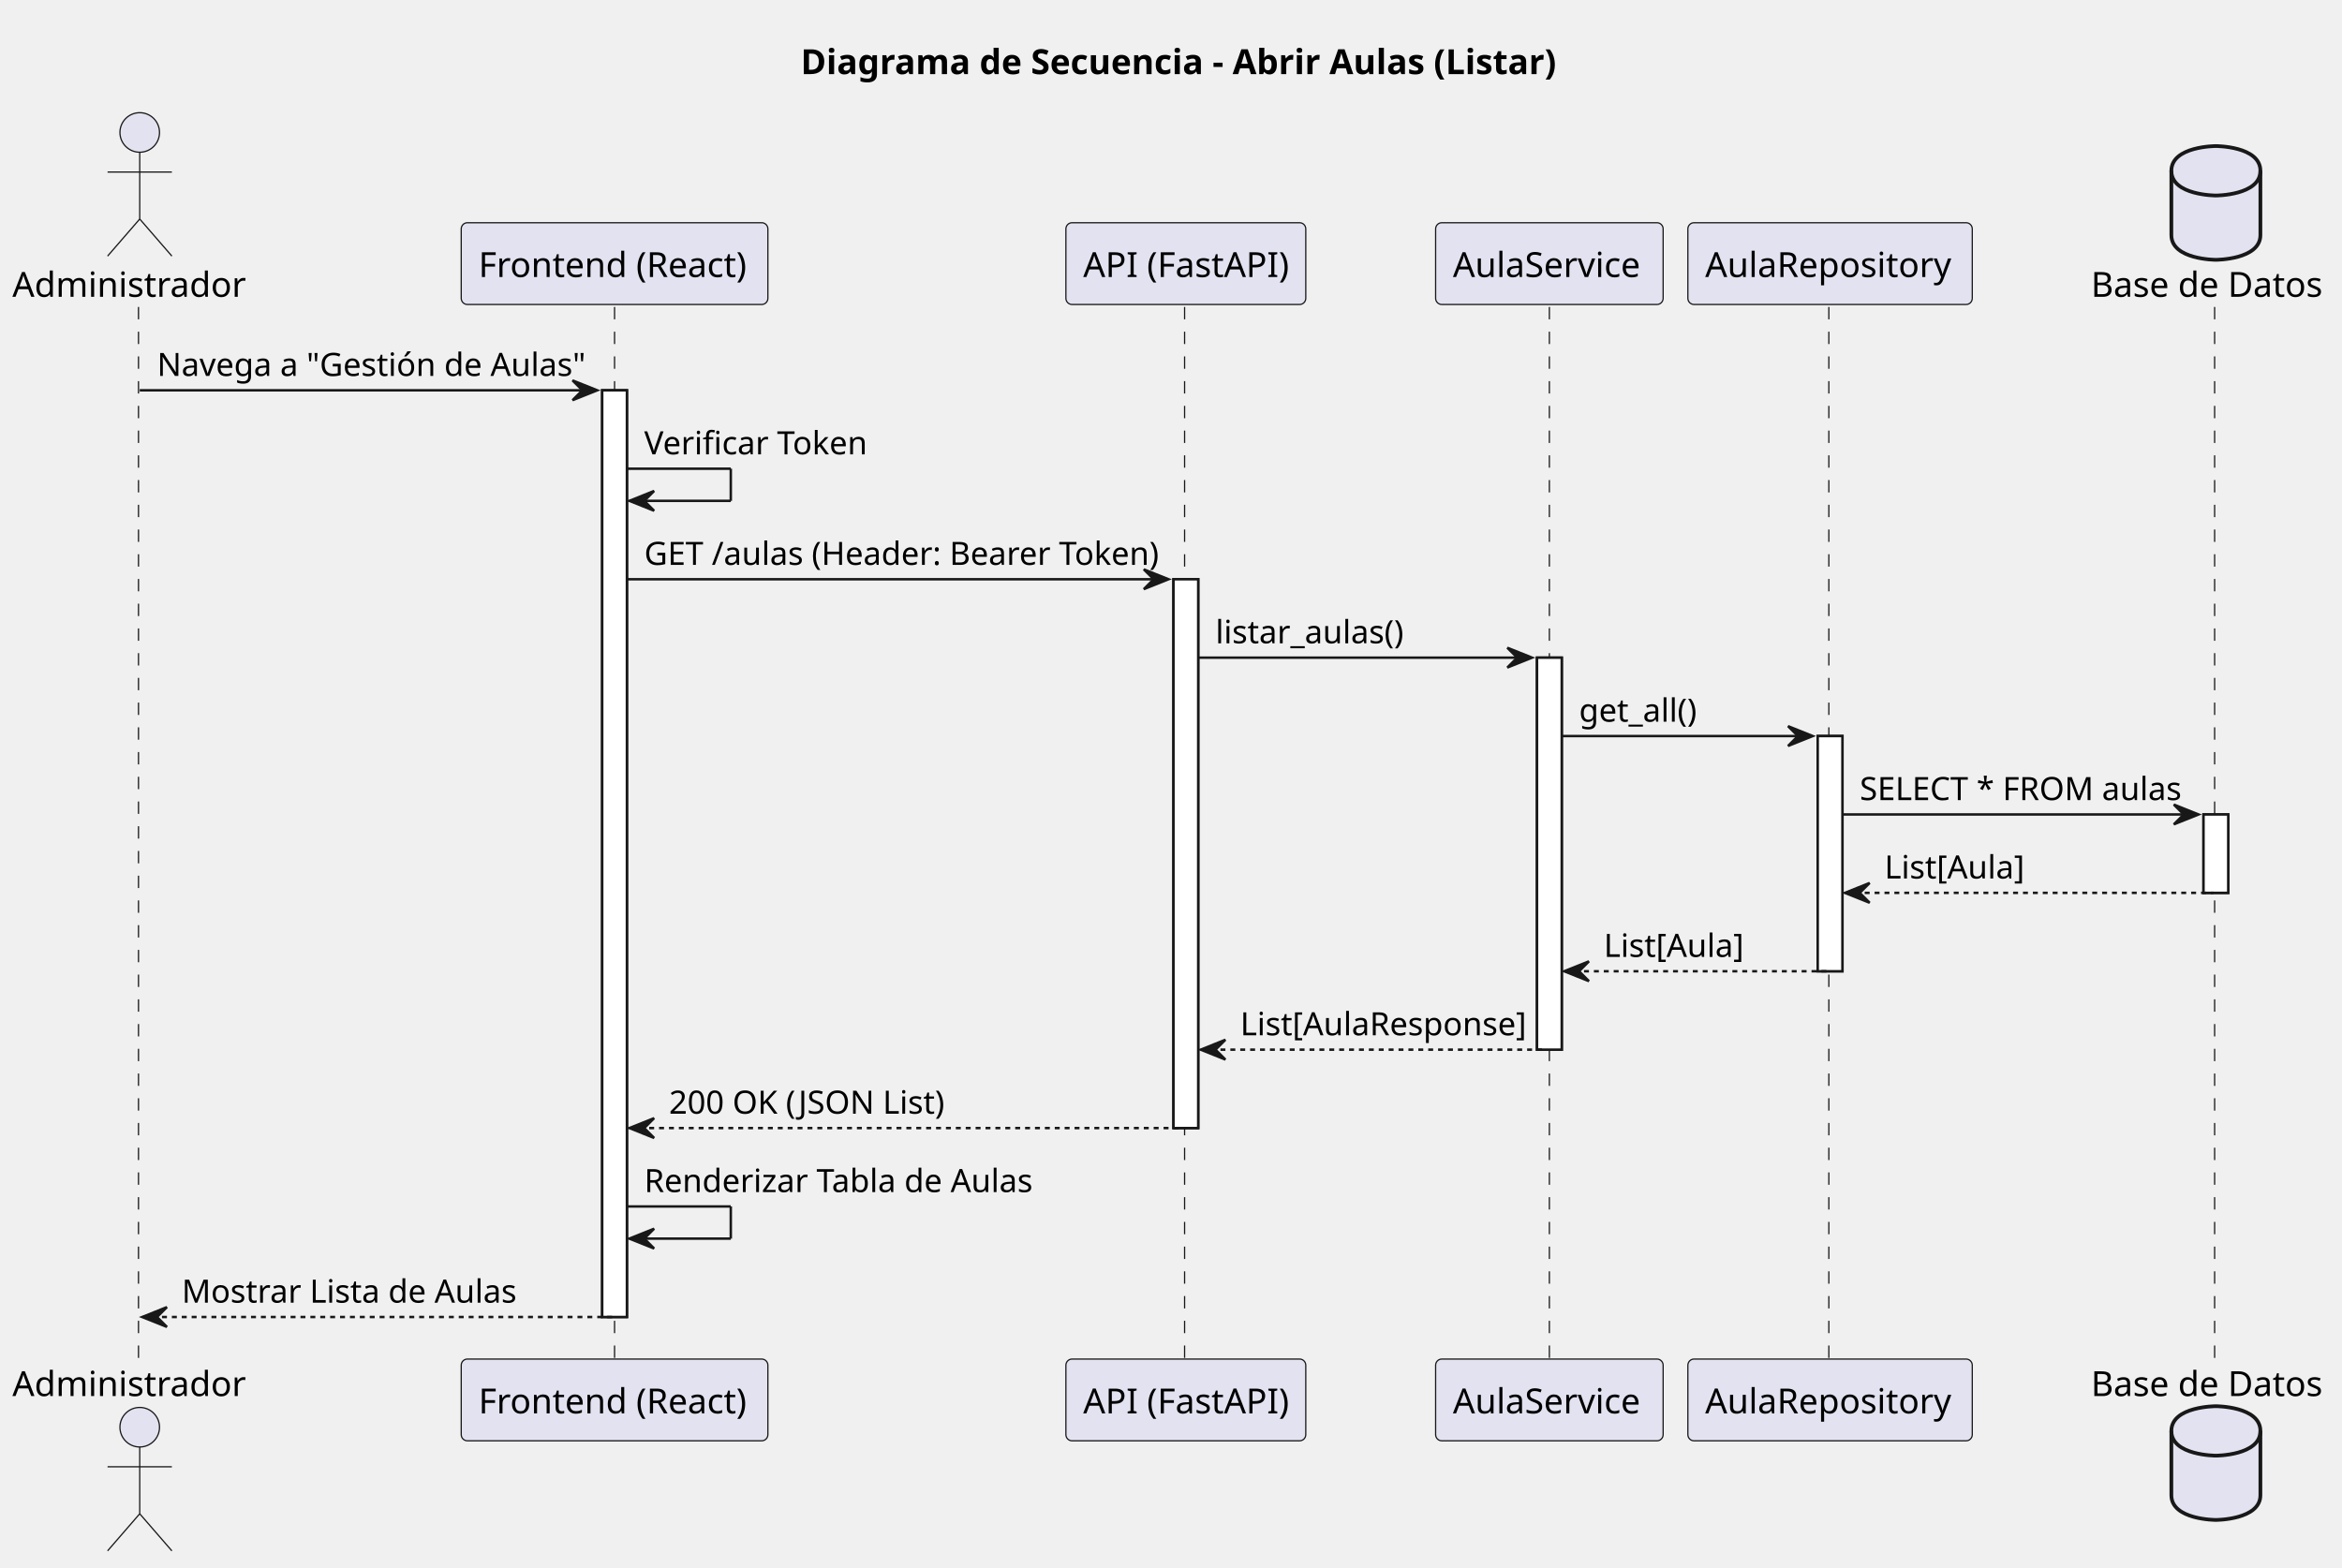
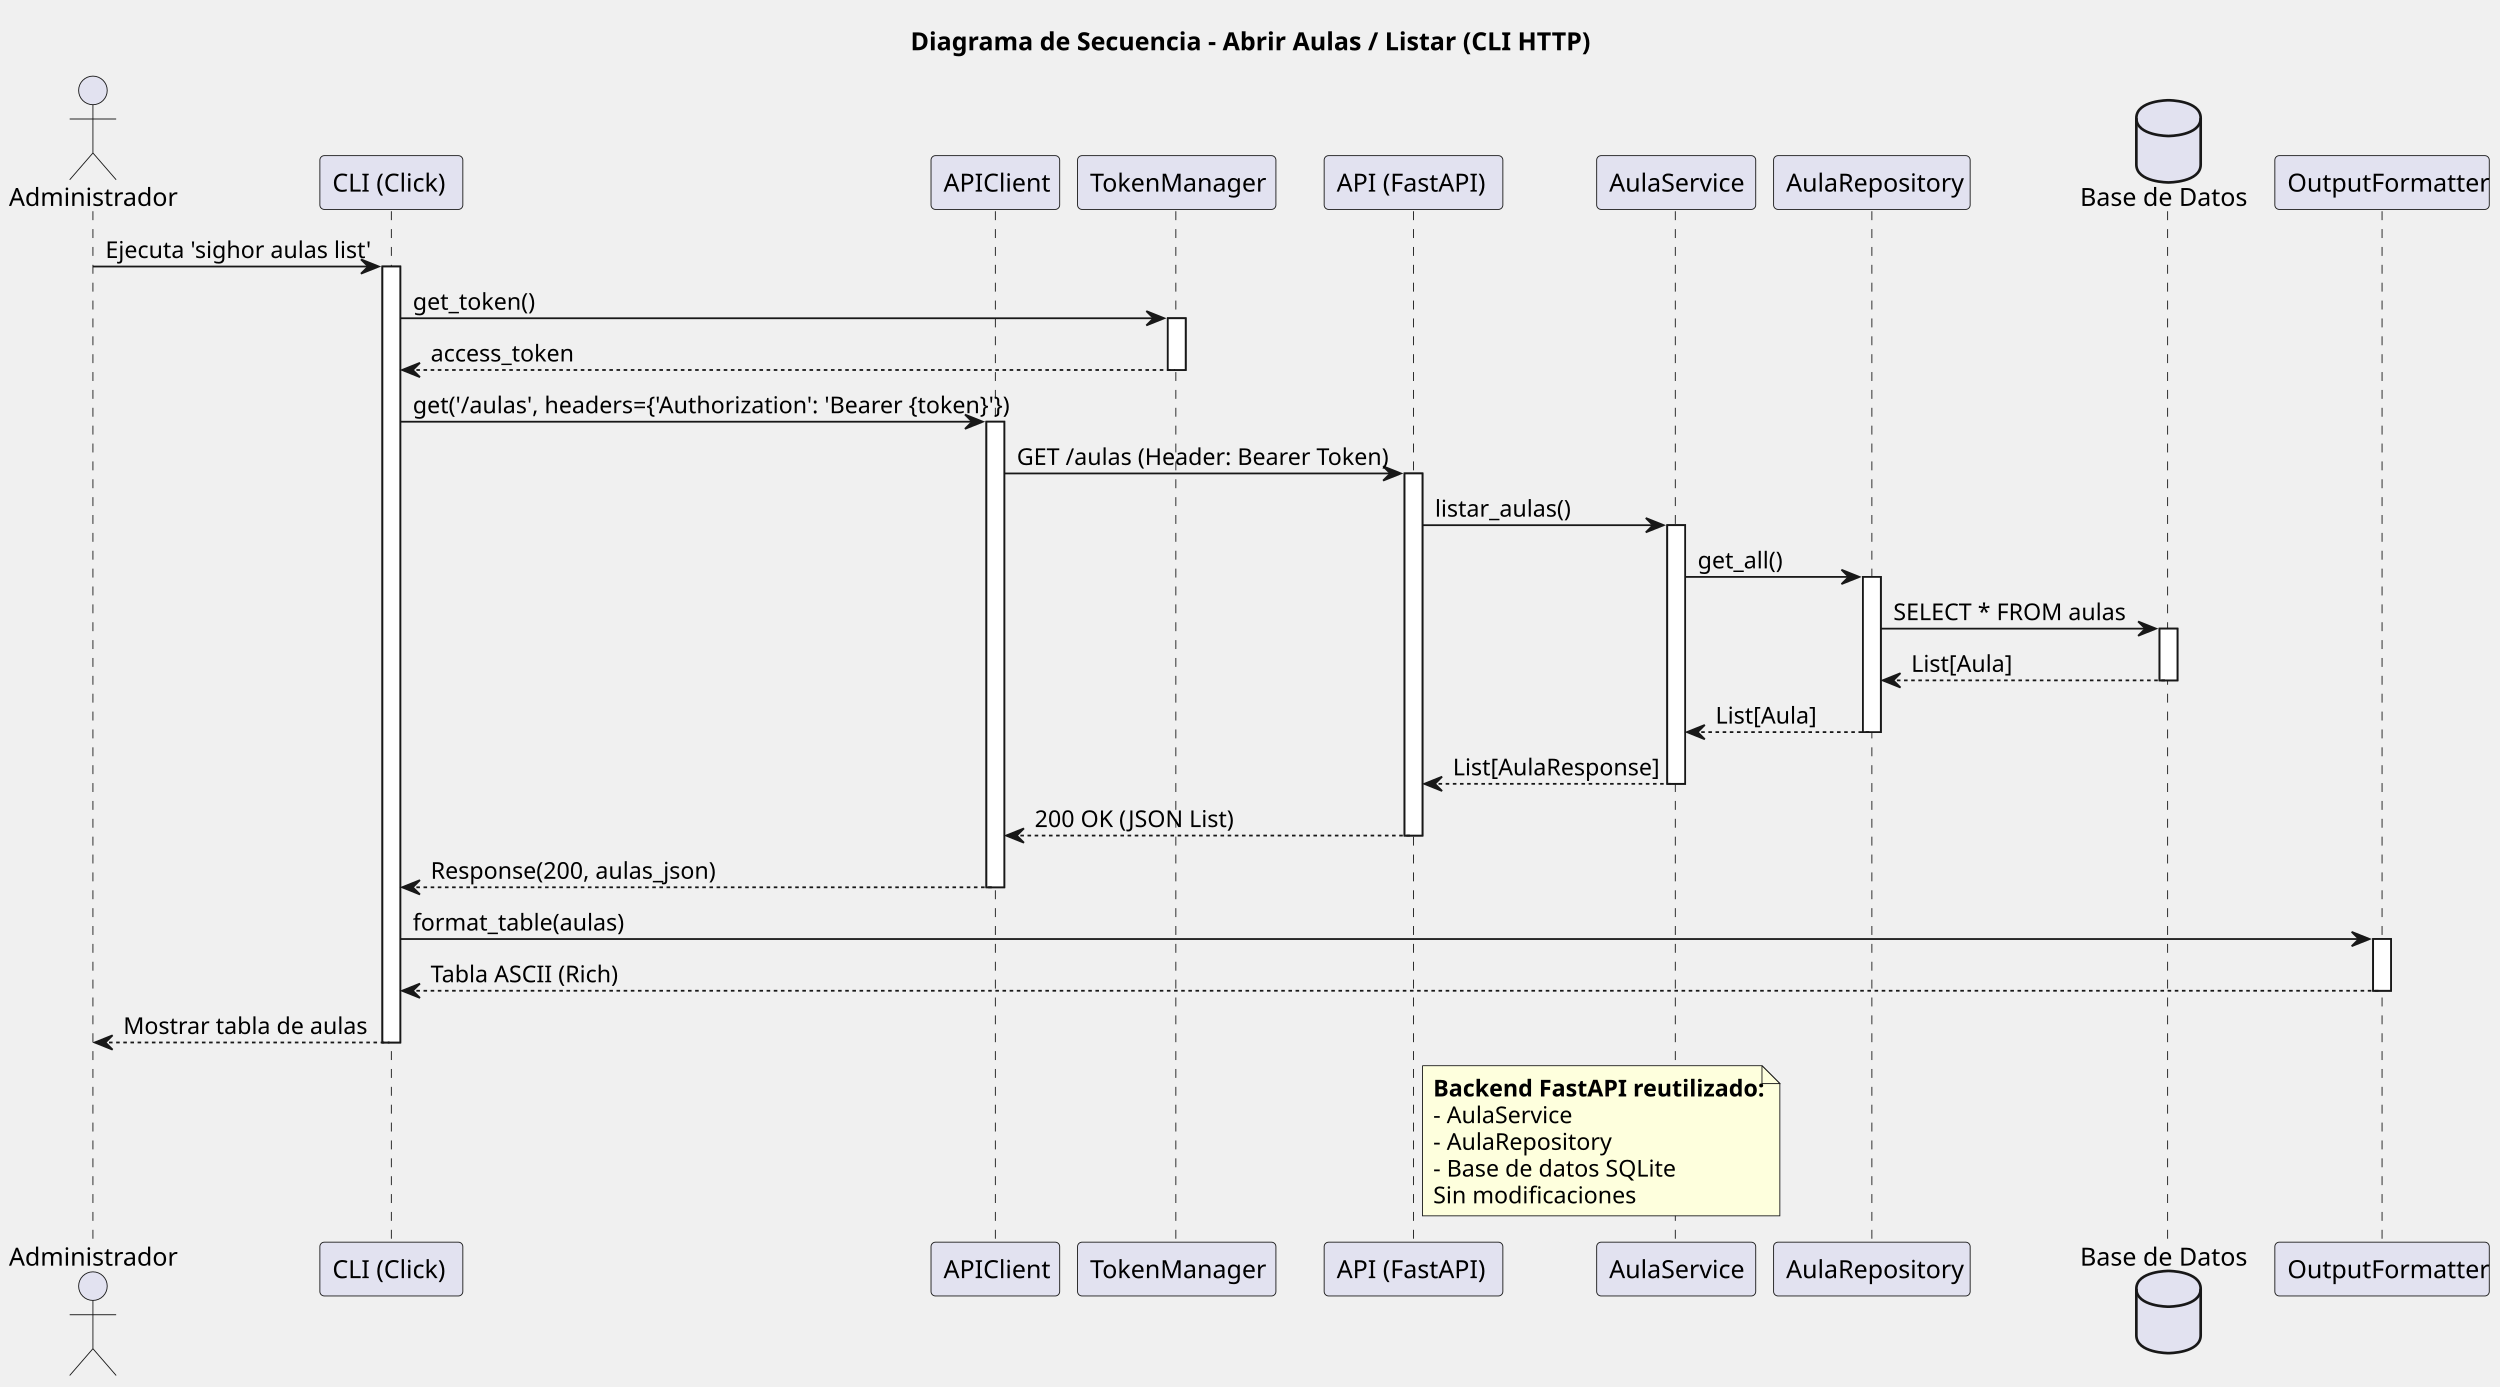
- <svg xmlns="http://www.w3.org/2000/svg" contentStyleType="text/css" height="634px" preserveAspectRatio="none" style="width:947px;height:634px;background:#FFFFFF;" version="1.1" viewBox="0 0 947 634" width="947px" zoomAndPan="magnify">
+ <svg xmlns="http://www.w3.org/2000/svg" contentStyleType="text/css" height="776px" preserveAspectRatio="none" style="width:1399px;height:776px;background:#FFFFFF;" version="1.1" viewBox="0 0 1399 776" width="1399px" zoomAndPan="magnify">
  <defs />
  <g>
-     <text fill="#000000" font-family="sans-serif" font-size="14" font-weight="bold" lengthAdjust="spacing" textLength="303" x="323.75" y="29.966">Diagrama de Secuencia - Abrir Aulas (Listar)</text>
-     <rect fill="#FFFFFF" height="374.766" style="stroke:#181818;stroke-width:1.0;" width="10" x="243.5" y="157.842" />
-     <rect fill="#FFFFFF" height="221.942" style="stroke:#181818;stroke-width:1.0;" width="10" x="474.5" y="234.254" />
-     <rect fill="#FFFFFF" height="158.53" style="stroke:#181818;stroke-width:1.0;" width="10" x="621.5" y="265.96" />
-     <rect fill="#FFFFFF" height="95.118" style="stroke:#181818;stroke-width:1.0;" width="10" x="735" y="297.666" />
-     <rect fill="#FFFFFF" height="31.706" style="stroke:#181818;stroke-width:1.0;" width="10" x="891" y="329.372" />
-     <line style="stroke:#181818;stroke-width:0.5;stroke-dasharray:5.0,5.0;" x1="56" x2="56" y1="124.136" y2="550.608" />
-     <line style="stroke:#181818;stroke-width:0.5;stroke-dasharray:5.0,5.0;" x1="248.5" x2="248.5" y1="124.136" y2="550.608" />
-     <line style="stroke:#181818;stroke-width:0.5;stroke-dasharray:5.0,5.0;" x1="479" x2="479" y1="124.136" y2="550.608" />
-     <line style="stroke:#181818;stroke-width:0.5;stroke-dasharray:5.0,5.0;" x1="626.5" x2="626.5" y1="124.136" y2="550.608" />
-     <line style="stroke:#181818;stroke-width:0.5;stroke-dasharray:5.0,5.0;" x1="739.5" x2="739.5" y1="124.136" y2="550.608" />
-     <line style="stroke:#181818;stroke-width:0.5;stroke-dasharray:5.0,5.0;" x1="895.5" x2="895.5" y1="124.136" y2="550.608" />
-     <text fill="#000000" font-family="sans-serif" font-size="14" lengthAdjust="spacing" textLength="97" x="5" y="120.034">Administrador</text>
-     <ellipse cx="56.5" cy="53.568" fill="#E2E2F0" rx="8" ry="8" style="stroke:#181818;stroke-width:0.5;" />
-     <path d="M56.5,61.568 L56.5,88.568 M43.5,69.568 L69.5,69.568 M56.5,88.568 L43.5,103.568 M56.5,88.568 L69.5,103.568 " fill="none" style="stroke:#181818;stroke-width:0.5;" />
-     <text fill="#000000" font-family="sans-serif" font-size="14" lengthAdjust="spacing" textLength="97" x="5" y="564.574">Administrador</text>
-     <ellipse cx="56.5" cy="577.176" fill="#E2E2F0" rx="8" ry="8" style="stroke:#181818;stroke-width:0.5;" />
-     <path d="M56.5,585.176 L56.5,612.176 M43.5,593.176 L69.5,593.176 M56.5,612.176 L43.5,627.176 M56.5,612.176 L69.5,627.176 " fill="none" style="stroke:#181818;stroke-width:0.5;" />
-     <rect fill="#E2E2F0" height="33.068" rx="2.5" ry="2.5" style="stroke:#181818;stroke-width:0.5;" width="124" x="186.5" y="90.068" />
-     <text fill="#000000" font-family="sans-serif" font-size="14" lengthAdjust="spacing" textLength="110" x="193.5" y="112.034">Frontend (React)</text>
-     <rect fill="#E2E2F0" height="33.068" rx="2.5" ry="2.5" style="stroke:#181818;stroke-width:0.5;" width="124" x="186.5" y="549.608" />
-     <text fill="#000000" font-family="sans-serif" font-size="14" lengthAdjust="spacing" textLength="110" x="193.5" y="571.574">Frontend (React)</text>
-     <rect fill="#E2E2F0" height="33.068" rx="2.5" ry="2.5" style="stroke:#181818;stroke-width:0.5;" width="97" x="431" y="90.068" />
-     <text fill="#000000" font-family="sans-serif" font-size="14" lengthAdjust="spacing" textLength="83" x="438" y="112.034">API (FastAPI)</text>
-     <rect fill="#E2E2F0" height="33.068" rx="2.5" ry="2.5" style="stroke:#181818;stroke-width:0.5;" width="97" x="431" y="549.608" />
-     <text fill="#000000" font-family="sans-serif" font-size="14" lengthAdjust="spacing" textLength="83" x="438" y="571.574">API (FastAPI)</text>
-     <rect fill="#E2E2F0" height="33.068" rx="2.5" ry="2.5" style="stroke:#181818;stroke-width:0.5;" width="92" x="580.5" y="90.068" />
-     <text fill="#000000" font-family="sans-serif" font-size="14" lengthAdjust="spacing" textLength="78" x="587.5" y="112.034">AulaService</text>
-     <rect fill="#E2E2F0" height="33.068" rx="2.5" ry="2.5" style="stroke:#181818;stroke-width:0.5;" width="92" x="580.5" y="549.608" />
-     <text fill="#000000" font-family="sans-serif" font-size="14" lengthAdjust="spacing" textLength="78" x="587.5" y="571.574">AulaService</text>
-     <rect fill="#E2E2F0" height="33.068" rx="2.5" ry="2.5" style="stroke:#181818;stroke-width:0.5;" width="115" x="682.5" y="90.068" />
-     <text fill="#000000" font-family="sans-serif" font-size="14" lengthAdjust="spacing" textLength="101" x="689.5" y="112.034">AulaRepository</text>
-     <rect fill="#E2E2F0" height="33.068" rx="2.5" ry="2.5" style="stroke:#181818;stroke-width:0.5;" width="115" x="682.5" y="549.608" />
-     <text fill="#000000" font-family="sans-serif" font-size="14" lengthAdjust="spacing" textLength="101" x="689.5" y="571.574">AulaRepository</text>
-     <text fill="#000000" font-family="sans-serif" font-size="14" lengthAdjust="spacing" textLength="95" x="845.5" y="120.034">Base de Datos</text>
-     <path d="M878,69.068 C878,59.068 896,59.068 896,59.068 C896,59.068 914,59.068 914,69.068 L914,95.068 C914,105.068 896,105.068 896,105.068 C896,105.068 878,105.068 878,95.068 L878,69.068 " fill="#E2E2F0" style="stroke:#181818;stroke-width:1.5;" />
-     <path d="M878,69.068 C878,79.068 896,79.068 896,79.068 C896,79.068 914,79.068 914,69.068 " fill="none" style="stroke:#181818;stroke-width:1.5;" />
-     <text fill="#000000" font-family="sans-serif" font-size="14" lengthAdjust="spacing" textLength="95" x="845.5" y="564.574">Base de Datos</text>
-     <path d="M878,578.676 C878,568.676 896,568.676 896,568.676 C896,568.676 914,568.676 914,578.676 L914,604.676 C914,614.676 896,614.676 896,614.676 C896,614.676 878,614.676 878,604.676 L878,578.676 " fill="#E2E2F0" style="stroke:#181818;stroke-width:1.5;" />
-     <path d="M878,578.676 C878,588.676 896,588.676 896,588.676 C896,588.676 914,588.676 914,578.676 " fill="none" style="stroke:#181818;stroke-width:1.5;" />
-     <rect fill="#FFFFFF" height="374.766" style="stroke:#181818;stroke-width:1.0;" width="10" x="243.5" y="157.842" />
-     <rect fill="#FFFFFF" height="221.942" style="stroke:#181818;stroke-width:1.0;" width="10" x="474.5" y="234.254" />
-     <rect fill="#FFFFFF" height="158.53" style="stroke:#181818;stroke-width:1.0;" width="10" x="621.5" y="265.96" />
-     <rect fill="#FFFFFF" height="95.118" style="stroke:#181818;stroke-width:1.0;" width="10" x="735" y="297.666" />
-     <rect fill="#FFFFFF" height="31.706" style="stroke:#181818;stroke-width:1.0;" width="10" x="891" y="329.372" />
-     <polygon fill="#181818" points="231.5,153.842,241.5,157.842,231.5,161.842,235.5,157.842" style="stroke:#181818;stroke-width:1.0;" />
-     <line style="stroke:#181818;stroke-width:1.0;" x1="56.5" x2="237.5" y1="157.842" y2="157.842" />
-     <text fill="#000000" font-family="sans-serif" font-size="13" lengthAdjust="spacing" textLength="168" x="63.5" y="152.033">Navega a "Gestión de Aulas"</text>
-     <line style="stroke:#181818;stroke-width:1.0;" x1="253.5" x2="295.5" y1="189.548" y2="189.548" />
-     <line style="stroke:#181818;stroke-width:1.0;" x1="295.5" x2="295.5" y1="189.548" y2="202.548" />
-     <line style="stroke:#181818;stroke-width:1.0;" x1="254.5" x2="295.5" y1="202.548" y2="202.548" />
-     <polygon fill="#181818" points="264.5,198.548,254.5,202.548,264.5,206.548,260.5,202.548" style="stroke:#181818;stroke-width:1.0;" />
-     <text fill="#000000" font-family="sans-serif" font-size="13" lengthAdjust="spacing" textLength="88" x="260.5" y="183.739">Verificar Token</text>
-     <polygon fill="#181818" points="462.5,230.254,472.5,234.254,462.5,238.254,466.5,234.254" style="stroke:#181818;stroke-width:1.0;" />
-     <line style="stroke:#181818;stroke-width:1.0;" x1="253.5" x2="468.5" y1="234.254" y2="234.254" />
-     <text fill="#000000" font-family="sans-serif" font-size="13" lengthAdjust="spacing" textLength="202" x="260.5" y="228.445">GET /aulas (Header: Bearer Token)</text>
-     <polygon fill="#181818" points="609.5,261.96,619.5,265.96,609.5,269.96,613.5,265.96" style="stroke:#181818;stroke-width:1.0;" />
-     <line style="stroke:#181818;stroke-width:1.0;" x1="484.5" x2="615.5" y1="265.96" y2="265.96" />
-     <text fill="#000000" font-family="sans-serif" font-size="13" lengthAdjust="spacing" textLength="74" x="491.5" y="260.151">listar_aulas()</text>
-     <polygon fill="#181818" points="723,293.666,733,297.666,723,301.666,727,297.666" style="stroke:#181818;stroke-width:1.0;" />
-     <line style="stroke:#181818;stroke-width:1.0;" x1="631.5" x2="729" y1="297.666" y2="297.666" />
-     <text fill="#000000" font-family="sans-serif" font-size="13" lengthAdjust="spacing" textLength="47" x="638.5" y="291.857">get_all()</text>
-     <polygon fill="#181818" points="879,325.372,889,329.372,879,333.372,883,329.372" style="stroke:#181818;stroke-width:1.0;" />
-     <line style="stroke:#181818;stroke-width:1.0;" x1="745" x2="885" y1="329.372" y2="329.372" />
-     <text fill="#000000" font-family="sans-serif" font-size="13" lengthAdjust="spacing" textLength="127" x="752" y="323.563">SELECT * FROM aulas</text>
-     <polygon fill="#181818" points="756,357.078,746,361.078,756,365.078,752,361.078" style="stroke:#181818;stroke-width:1.0;" />
-     <line style="stroke:#181818;stroke-width:1.0;stroke-dasharray:2.0,2.0;" x1="750" x2="895" y1="361.078" y2="361.078" />
-     <text fill="#000000" font-family="sans-serif" font-size="13" lengthAdjust="spacing" textLength="55" x="762" y="355.269">List[Aula]</text>
-     <polygon fill="#181818" points="642.5,388.784,632.5,392.784,642.5,396.784,638.5,392.784" style="stroke:#181818;stroke-width:1.0;" />
-     <line style="stroke:#181818;stroke-width:1.0;stroke-dasharray:2.0,2.0;" x1="636.5" x2="739" y1="392.784" y2="392.784" />
-     <text fill="#000000" font-family="sans-serif" font-size="13" lengthAdjust="spacing" textLength="55" x="648.5" y="386.975">List[Aula]</text>
-     <polygon fill="#181818" points="495.5,420.49,485.5,424.49,495.5,428.49,491.5,424.49" style="stroke:#181818;stroke-width:1.0;" />
-     <line style="stroke:#181818;stroke-width:1.0;stroke-dasharray:2.0,2.0;" x1="489.5" x2="625.5" y1="424.49" y2="424.49" />
-     <text fill="#000000" font-family="sans-serif" font-size="13" lengthAdjust="spacing" textLength="113" x="501.5" y="418.681">List[AulaResponse]</text>
-     <polygon fill="#181818" points="264.5,452.196,254.5,456.196,264.5,460.196,260.5,456.196" style="stroke:#181818;stroke-width:1.0;" />
-     <line style="stroke:#181818;stroke-width:1.0;stroke-dasharray:2.0,2.0;" x1="258.5" x2="478.5" y1="456.196" y2="456.196" />
-     <text fill="#000000" font-family="sans-serif" font-size="13" lengthAdjust="spacing" textLength="108" x="270.5" y="450.387">200 OK (JSON List)</text>
-     <line style="stroke:#181818;stroke-width:1.0;" x1="253.5" x2="295.5" y1="487.902" y2="487.902" />
-     <line style="stroke:#181818;stroke-width:1.0;" x1="295.5" x2="295.5" y1="487.902" y2="500.902" />
-     <line style="stroke:#181818;stroke-width:1.0;" x1="254.5" x2="295.5" y1="500.902" y2="500.902" />
-     <polygon fill="#181818" points="264.5,496.902,254.5,500.902,264.5,504.902,260.5,500.902" style="stroke:#181818;stroke-width:1.0;" />
-     <text fill="#000000" font-family="sans-serif" font-size="13" lengthAdjust="spacing" textLength="152" x="260.5" y="482.093">Renderizar Tabla de Aulas</text>
-     <polygon fill="#181818" points="67.5,528.608,57.5,532.608,67.5,536.608,63.5,532.608" style="stroke:#181818;stroke-width:1.0;" />
-     <line style="stroke:#181818;stroke-width:1.0;stroke-dasharray:2.0,2.0;" x1="61.5" x2="247.5" y1="532.608" y2="532.608" />
-     <text fill="#000000" font-family="sans-serif" font-size="13" lengthAdjust="spacing" textLength="132" x="73.5" y="526.799">Mostrar Lista de Aulas</text>
+     <text fill="#000000" font-family="sans-serif" font-size="14" font-weight="bold" lengthAdjust="spacing" textLength="378" x="509.5" y="28.132">Diagrama de Secuencia - Abrir Aulas / Listar (CLI HTTP)</text>
+     <rect fill="#FFFFFF" height="434.231" style="stroke:#181818;stroke-width:1.0;" width="10" x="214" y="149.146" />
+     <rect fill="#FFFFFF" height="260.539" style="stroke:#181818;stroke-width:1.0;" width="10" x="552" y="235.992" />
+     <rect fill="#FFFFFF" height="28.949" style="stroke:#181818;stroke-width:1.0;" width="10" x="653.5" y="178.095" />
+     <rect fill="#FFFFFF" height="202.641" style="stroke:#181818;stroke-width:1.0;" width="10" x="786" y="264.941" />
+     <rect fill="#FFFFFF" height="144.744" style="stroke:#181818;stroke-width:1.0;" width="10" x="933" y="293.89" />
+     <rect fill="#FFFFFF" height="86.846" style="stroke:#181818;stroke-width:1.0;" width="10" x="1042.5" y="322.838" />
+     <rect fill="#FFFFFF" height="28.949" style="stroke:#181818;stroke-width:1.0;" width="10" x="1208.5" y="351.787" />
+     <rect fill="#FFFFFF" height="28.949" style="stroke:#181818;stroke-width:1.0;" width="10" x="1328" y="525.48" />
+     <line style="stroke:#181818;stroke-width:0.5;stroke-dasharray:5.0,5.0;" x1="52" x2="52" y1="118.197" y2="696.121" />
+     <line style="stroke:#181818;stroke-width:0.5;stroke-dasharray:5.0,5.0;" x1="219" x2="219" y1="118.197" y2="696.121" />
+     <line style="stroke:#181818;stroke-width:0.5;stroke-dasharray:5.0,5.0;" x1="557" x2="557" y1="118.197" y2="696.121" />
+     <line style="stroke:#181818;stroke-width:0.5;stroke-dasharray:5.0,5.0;" x1="658" x2="658" y1="118.197" y2="696.121" />
+     <line style="stroke:#181818;stroke-width:0.5;stroke-dasharray:5.0,5.0;" x1="791" x2="791" y1="118.197" y2="696.121" />
+     <line style="stroke:#181818;stroke-width:0.5;stroke-dasharray:5.0,5.0;" x1="937.5" x2="937.5" y1="118.197" y2="696.121" />
+     <line style="stroke:#181818;stroke-width:0.5;stroke-dasharray:5.0,5.0;" x1="1047.5" x2="1047.5" y1="118.197" y2="696.121" />
+     <line style="stroke:#181818;stroke-width:0.5;stroke-dasharray:5.0,5.0;" x1="1213" x2="1213" y1="118.197" y2="696.121" />
+     <line style="stroke:#181818;stroke-width:0.5;stroke-dasharray:5.0,5.0;" x1="1333" x2="1333" y1="118.197" y2="696.121" />
+     <text fill="#000000" font-family="sans-serif" font-size="14" lengthAdjust="spacing" textLength="88" x="5" y="115.231">Administrador</text>
+     <ellipse cx="52" cy="50.599" fill="#E2E2F0" rx="8" ry="8" style="stroke:#181818;stroke-width:0.5;" />
+     <path d="M52,58.599 L52,85.599 M39,66.599 L65,66.599 M52,85.599 L39,100.599 M52,85.599 L65,100.599 " fill="none" style="stroke:#181818;stroke-width:0.5;" />
+     <text fill="#000000" font-family="sans-serif" font-size="14" lengthAdjust="spacing" textLength="88" x="5" y="708.252">Administrador</text>
+     <ellipse cx="52" cy="719.719" fill="#E2E2F0" rx="8" ry="8" style="stroke:#181818;stroke-width:0.5;" />
+     <path d="M52,727.719 L52,754.719 M39,735.719 L65,735.719 M52,754.719 L39,769.719 M52,754.719 L65,769.719 " fill="none" style="stroke:#181818;stroke-width:0.5;" />
+     <rect fill="#E2E2F0" height="30.099" rx="2.5" ry="2.5" style="stroke:#181818;stroke-width:0.5;" width="80" x="179" y="87.099" />
+     <text fill="#000000" font-family="sans-serif" font-size="14" lengthAdjust="spacing" textLength="66" x="186" y="107.231">CLI (Click)</text>
+     <rect fill="#E2E2F0" height="30.099" rx="2.5" ry="2.5" style="stroke:#181818;stroke-width:0.5;" width="80" x="179" y="695.121" />
+     <text fill="#000000" font-family="sans-serif" font-size="14" lengthAdjust="spacing" textLength="66" x="186" y="715.252">CLI (Click)</text>
+     <rect fill="#E2E2F0" height="30.099" rx="2.5" ry="2.5" style="stroke:#181818;stroke-width:0.5;" width="72" x="521" y="87.099" />
+     <text fill="#000000" font-family="sans-serif" font-size="14" lengthAdjust="spacing" textLength="58" x="528" y="107.231">APIClient</text>
+     <rect fill="#E2E2F0" height="30.099" rx="2.5" ry="2.5" style="stroke:#181818;stroke-width:0.5;" width="72" x="521" y="695.121" />
+     <text fill="#000000" font-family="sans-serif" font-size="14" lengthAdjust="spacing" textLength="58" x="528" y="715.252">APIClient</text>
+     <rect fill="#E2E2F0" height="30.099" rx="2.5" ry="2.5" style="stroke:#181818;stroke-width:0.5;" width="111" x="603" y="87.099" />
+     <text fill="#000000" font-family="sans-serif" font-size="14" lengthAdjust="spacing" textLength="97" x="610" y="107.231">TokenManager</text>
+     <rect fill="#E2E2F0" height="30.099" rx="2.5" ry="2.5" style="stroke:#181818;stroke-width:0.5;" width="111" x="603" y="695.121" />
+     <text fill="#000000" font-family="sans-serif" font-size="14" lengthAdjust="spacing" textLength="97" x="610" y="715.252">TokenManager</text>
+     <rect fill="#E2E2F0" height="30.099" rx="2.5" ry="2.5" style="stroke:#181818;stroke-width:0.5;" width="100" x="741" y="87.099" />
+     <text fill="#000000" font-family="sans-serif" font-size="14" lengthAdjust="spacing" textLength="86" x="748" y="107.231">API (FastAPI)</text>
+     <rect fill="#E2E2F0" height="30.099" rx="2.5" ry="2.5" style="stroke:#181818;stroke-width:0.5;" width="100" x="741" y="695.121" />
+     <text fill="#000000" font-family="sans-serif" font-size="14" lengthAdjust="spacing" textLength="86" x="748" y="715.252">API (FastAPI)</text>
+     <rect fill="#E2E2F0" height="30.099" rx="2.5" ry="2.5" style="stroke:#181818;stroke-width:0.5;" width="89" x="893.5" y="87.099" />
+     <text fill="#000000" font-family="sans-serif" font-size="14" lengthAdjust="spacing" textLength="75" x="900.5" y="107.231">AulaService</text>
+     <rect fill="#E2E2F0" height="30.099" rx="2.5" ry="2.5" style="stroke:#181818;stroke-width:0.5;" width="89" x="893.5" y="695.121" />
+     <text fill="#000000" font-family="sans-serif" font-size="14" lengthAdjust="spacing" textLength="75" x="900.5" y="715.252">AulaService</text>
+     <rect fill="#E2E2F0" height="30.099" rx="2.5" ry="2.5" style="stroke:#181818;stroke-width:0.5;" width="110" x="992.5" y="87.099" />
+     <text fill="#000000" font-family="sans-serif" font-size="14" lengthAdjust="spacing" textLength="96" x="999.5" y="107.231">AulaRepository</text>
+     <rect fill="#E2E2F0" height="30.099" rx="2.5" ry="2.5" style="stroke:#181818;stroke-width:0.5;" width="110" x="992.5" y="695.121" />
+     <text fill="#000000" font-family="sans-serif" font-size="14" lengthAdjust="spacing" textLength="96" x="999.5" y="715.252">AulaRepository</text>
+     <text fill="#000000" font-family="sans-serif" font-size="14" lengthAdjust="spacing" textLength="93" x="1164" y="115.231">Base de Datos</text>
+     <path d="M1195.5,66.099 C1195.5,56.099 1213.5,56.099 1213.5,56.099 C1213.5,56.099 1231.5,56.099 1231.5,66.099 L1231.5,92.099 C1231.5,102.099 1213.5,102.099 1213.5,102.099 C1213.5,102.099 1195.5,102.099 1195.5,92.099 L1195.5,66.099 " fill="#E2E2F0" style="stroke:#181818;stroke-width:1.5;" />
+     <path d="M1195.5,66.099 C1195.5,76.099 1213.5,76.099 1213.5,76.099 C1213.5,76.099 1231.5,76.099 1231.5,66.099 " fill="none" style="stroke:#181818;stroke-width:1.5;" />
+     <text fill="#000000" font-family="sans-serif" font-size="14" lengthAdjust="spacing" textLength="93" x="1164" y="708.252">Base de Datos</text>
+     <path d="M1195.5,721.219 C1195.5,711.219 1213.5,711.219 1213.5,711.219 C1213.5,711.219 1231.5,711.219 1231.5,721.219 L1231.5,747.219 C1231.5,757.219 1213.5,757.219 1213.5,757.219 C1213.5,757.219 1195.5,757.219 1195.5,747.219 L1195.5,721.219 " fill="#E2E2F0" style="stroke:#181818;stroke-width:1.5;" />
+     <path d="M1195.5,721.219 C1195.5,731.219 1213.5,731.219 1213.5,731.219 C1213.5,731.219 1231.5,731.219 1231.5,721.219 " fill="none" style="stroke:#181818;stroke-width:1.5;" />
+     <rect fill="#E2E2F0" height="30.099" rx="2.5" ry="2.5" style="stroke:#181818;stroke-width:0.5;" width="120" x="1273" y="87.099" />
+     <text fill="#000000" font-family="sans-serif" font-size="14" lengthAdjust="spacing" textLength="106" x="1280" y="107.231">OutputFormatter</text>
+     <rect fill="#E2E2F0" height="30.099" rx="2.5" ry="2.5" style="stroke:#181818;stroke-width:0.5;" width="120" x="1273" y="695.121" />
+     <text fill="#000000" font-family="sans-serif" font-size="14" lengthAdjust="spacing" textLength="106" x="1280" y="715.252">OutputFormatter</text>
+     <rect fill="#FFFFFF" height="434.231" style="stroke:#181818;stroke-width:1.0;" width="10" x="214" y="149.146" />
+     <rect fill="#FFFFFF" height="260.539" style="stroke:#181818;stroke-width:1.0;" width="10" x="552" y="235.992" />
+     <rect fill="#FFFFFF" height="28.949" style="stroke:#181818;stroke-width:1.0;" width="10" x="653.5" y="178.095" />
+     <rect fill="#FFFFFF" height="202.641" style="stroke:#181818;stroke-width:1.0;" width="10" x="786" y="264.941" />
+     <rect fill="#FFFFFF" height="144.744" style="stroke:#181818;stroke-width:1.0;" width="10" x="933" y="293.89" />
+     <rect fill="#FFFFFF" height="86.846" style="stroke:#181818;stroke-width:1.0;" width="10" x="1042.5" y="322.838" />
+     <rect fill="#FFFFFF" height="28.949" style="stroke:#181818;stroke-width:1.0;" width="10" x="1208.5" y="351.787" />
+     <rect fill="#FFFFFF" height="28.949" style="stroke:#181818;stroke-width:1.0;" width="10" x="1328" y="525.48" />
+     <polygon fill="#181818" points="202,145.146,212,149.146,202,153.146,206,149.146" style="stroke:#181818;stroke-width:1.0;" />
+     <line style="stroke:#181818;stroke-width:1.0;" x1="52" x2="208" y1="149.146" y2="149.146" />
+     <text fill="#000000" font-family="sans-serif" font-size="13" lengthAdjust="spacing" textLength="143" x="59" y="144.391">Ejecuta 'sighor aulas list'</text>
+     <polygon fill="#181818" points="641.5,174.095,651.5,178.095,641.5,182.095,645.5,178.095" style="stroke:#181818;stroke-width:1.0;" />
+     <line style="stroke:#181818;stroke-width:1.0;" x1="224" x2="647.5" y1="178.095" y2="178.095" />
+     <text fill="#000000" font-family="sans-serif" font-size="13" lengthAdjust="spacing" textLength="65" x="231" y="173.34">get_token()</text>
+     <polygon fill="#181818" points="235,203.043,225,207.043,235,211.043,231,207.043" style="stroke:#181818;stroke-width:1.0;" />
+     <line style="stroke:#181818;stroke-width:1.0;stroke-dasharray:2.0,2.0;" x1="229" x2="657.5" y1="207.043" y2="207.043" />
+     <text fill="#000000" font-family="sans-serif" font-size="13" lengthAdjust="spacing" textLength="81" x="241" y="202.289">access_token</text>
+     <polygon fill="#181818" points="540,231.992,550,235.992,540,239.992,544,235.992" style="stroke:#181818;stroke-width:1.0;" />
+     <line style="stroke:#181818;stroke-width:1.0;" x1="224" x2="546" y1="235.992" y2="235.992" />
+     <text fill="#000000" font-family="sans-serif" font-size="13" lengthAdjust="spacing" textLength="309" x="231" y="231.237">get('/aulas', headers={'Authorization': 'Bearer {token}'})</text>
+     <polygon fill="#181818" points="774,260.941,784,264.941,774,268.941,778,264.941" style="stroke:#181818;stroke-width:1.0;" />
+     <line style="stroke:#181818;stroke-width:1.0;" x1="562" x2="780" y1="264.941" y2="264.941" />
+     <text fill="#000000" font-family="sans-serif" font-size="13" lengthAdjust="spacing" textLength="205" x="569" y="260.186">GET /aulas (Header: Bearer Token)</text>
+     <polygon fill="#181818" points="921,289.89,931,293.89,921,297.89,925,293.89" style="stroke:#181818;stroke-width:1.0;" />
+     <line style="stroke:#181818;stroke-width:1.0;" x1="796" x2="927" y1="293.89" y2="293.89" />
+     <text fill="#000000" font-family="sans-serif" font-size="13" lengthAdjust="spacing" textLength="74" x="803" y="289.135">listar_aulas()</text>
+     <polygon fill="#181818" points="1030.5,318.838,1040.5,322.838,1030.5,326.838,1034.5,322.838" style="stroke:#181818;stroke-width:1.0;" />
+     <line style="stroke:#181818;stroke-width:1.0;" x1="943" x2="1036.5" y1="322.838" y2="322.838" />
+     <text fill="#000000" font-family="sans-serif" font-size="13" lengthAdjust="spacing" textLength="46" x="950" y="318.084">get_all()</text>
+     <polygon fill="#181818" points="1196.5,347.787,1206.5,351.787,1196.5,355.787,1200.5,351.787" style="stroke:#181818;stroke-width:1.0;" />
+     <line style="stroke:#181818;stroke-width:1.0;" x1="1052.5" x2="1202.5" y1="351.787" y2="351.787" />
+     <text fill="#000000" font-family="sans-serif" font-size="13" lengthAdjust="spacing" textLength="137" x="1059.5" y="347.032">SELECT * FROM aulas</text>
+     <polygon fill="#181818" points="1063.5,376.736,1053.5,380.736,1063.5,384.736,1059.5,380.736" style="stroke:#181818;stroke-width:1.0;" />
+     <line style="stroke:#181818;stroke-width:1.0;stroke-dasharray:2.0,2.0;" x1="1057.5" x2="1212.5" y1="380.736" y2="380.736" />
+     <text fill="#000000" font-family="sans-serif" font-size="13" lengthAdjust="spacing" textLength="55" x="1069.5" y="375.981">List[Aula]</text>
+     <polygon fill="#181818" points="954,405.685,944,409.685,954,413.685,950,409.685" style="stroke:#181818;stroke-width:1.0;" />
+     <line style="stroke:#181818;stroke-width:1.0;stroke-dasharray:2.0,2.0;" x1="948" x2="1046.5" y1="409.685" y2="409.685" />
+     <text fill="#000000" font-family="sans-serif" font-size="13" lengthAdjust="spacing" textLength="55" x="960" y="404.93">List[Aula]</text>
+     <polygon fill="#181818" points="807,434.633,797,438.633,807,442.633,803,438.633" style="stroke:#181818;stroke-width:1.0;" />
+     <line style="stroke:#181818;stroke-width:1.0;stroke-dasharray:2.0,2.0;" x1="801" x2="937" y1="438.633" y2="438.633" />
+     <text fill="#000000" font-family="sans-serif" font-size="13" lengthAdjust="spacing" textLength="113" x="813" y="433.878">List[AulaResponse]</text>
+     <polygon fill="#181818" points="573,463.582,563,467.582,573,471.582,569,467.582" style="stroke:#181818;stroke-width:1.0;" />
+     <line style="stroke:#181818;stroke-width:1.0;stroke-dasharray:2.0,2.0;" x1="567" x2="790" y1="467.582" y2="467.582" />
+     <text fill="#000000" font-family="sans-serif" font-size="13" lengthAdjust="spacing" textLength="116" x="579" y="462.827">200 OK (JSON List)</text>
+     <polygon fill="#181818" points="235,492.531,225,496.531,235,500.531,231,496.531" style="stroke:#181818;stroke-width:1.0;" />
+     <line style="stroke:#181818;stroke-width:1.0;stroke-dasharray:2.0,2.0;" x1="229" x2="556" y1="496.531" y2="496.531" />
+     <text fill="#000000" font-family="sans-serif" font-size="13" lengthAdjust="spacing" textLength="157" x="241" y="491.776">Response(200, aulas_json)</text>
+     <polygon fill="#181818" points="1316,521.48,1326,525.48,1316,529.48,1320,525.48" style="stroke:#181818;stroke-width:1.0;" />
+     <line style="stroke:#181818;stroke-width:1.0;" x1="224" x2="1322" y1="525.48" y2="525.48" />
+     <text fill="#000000" font-family="sans-serif" font-size="13" lengthAdjust="spacing" textLength="111" x="231" y="520.725">format_table(aulas)</text>
+     <polygon fill="#181818" points="235,550.428,225,554.428,235,558.428,231,554.428" style="stroke:#181818;stroke-width:1.0;" />
+     <line style="stroke:#181818;stroke-width:1.0;stroke-dasharray:2.0,2.0;" x1="229" x2="1332" y1="554.428" y2="554.428" />
+     <text fill="#000000" font-family="sans-serif" font-size="13" lengthAdjust="spacing" textLength="109" x="241" y="549.673">Tabla ASCII (Rich)</text>
+     <polygon fill="#181818" points="63,579.377,53,583.377,63,587.377,59,583.377" style="stroke:#181818;stroke-width:1.0;" />
+     <line style="stroke:#181818;stroke-width:1.0;stroke-dasharray:2.0,2.0;" x1="57" x2="218" y1="583.377" y2="583.377" />
+     <text fill="#000000" font-family="sans-serif" font-size="13" lengthAdjust="spacing" textLength="129" x="69" y="578.622">Mostrar tabla de aulas</text>
+     <path d="M796,596.377 L796,680.377 L996,680.377 L996,606.377 L986,596.377 L796,596.377 " fill="#FEFFDD" style="stroke:#181818;stroke-width:0.5;" />
+     <path d="M986,596.377 L986,606.377 L996,606.377 L986,596.377 " fill="#FEFFDD" style="stroke:#181818;stroke-width:0.5;" />
+     <text fill="#000000" font-family="sans-serif" font-size="13" font-weight="bold" lengthAdjust="spacing" textLength="179" x="802" y="613.571">Backend FastAPI reutilizado:</text>
+     <text fill="#000000" font-family="sans-serif" font-size="13" lengthAdjust="spacing" textLength="78" x="802" y="628.519">- AulaService</text>
+     <text fill="#000000" font-family="sans-serif" font-size="13" lengthAdjust="spacing" textLength="96" x="802" y="643.468">- AulaRepository</text>
+     <text fill="#000000" font-family="sans-serif" font-size="13" lengthAdjust="spacing" textLength="136" x="802" y="658.417">- Base de datos SQLite</text>
+     <text fill="#000000" font-family="sans-serif" font-size="13" lengthAdjust="spacing" textLength="110" x="802" y="673.366">Sin modificaciones</text>
  </g>
</svg>
